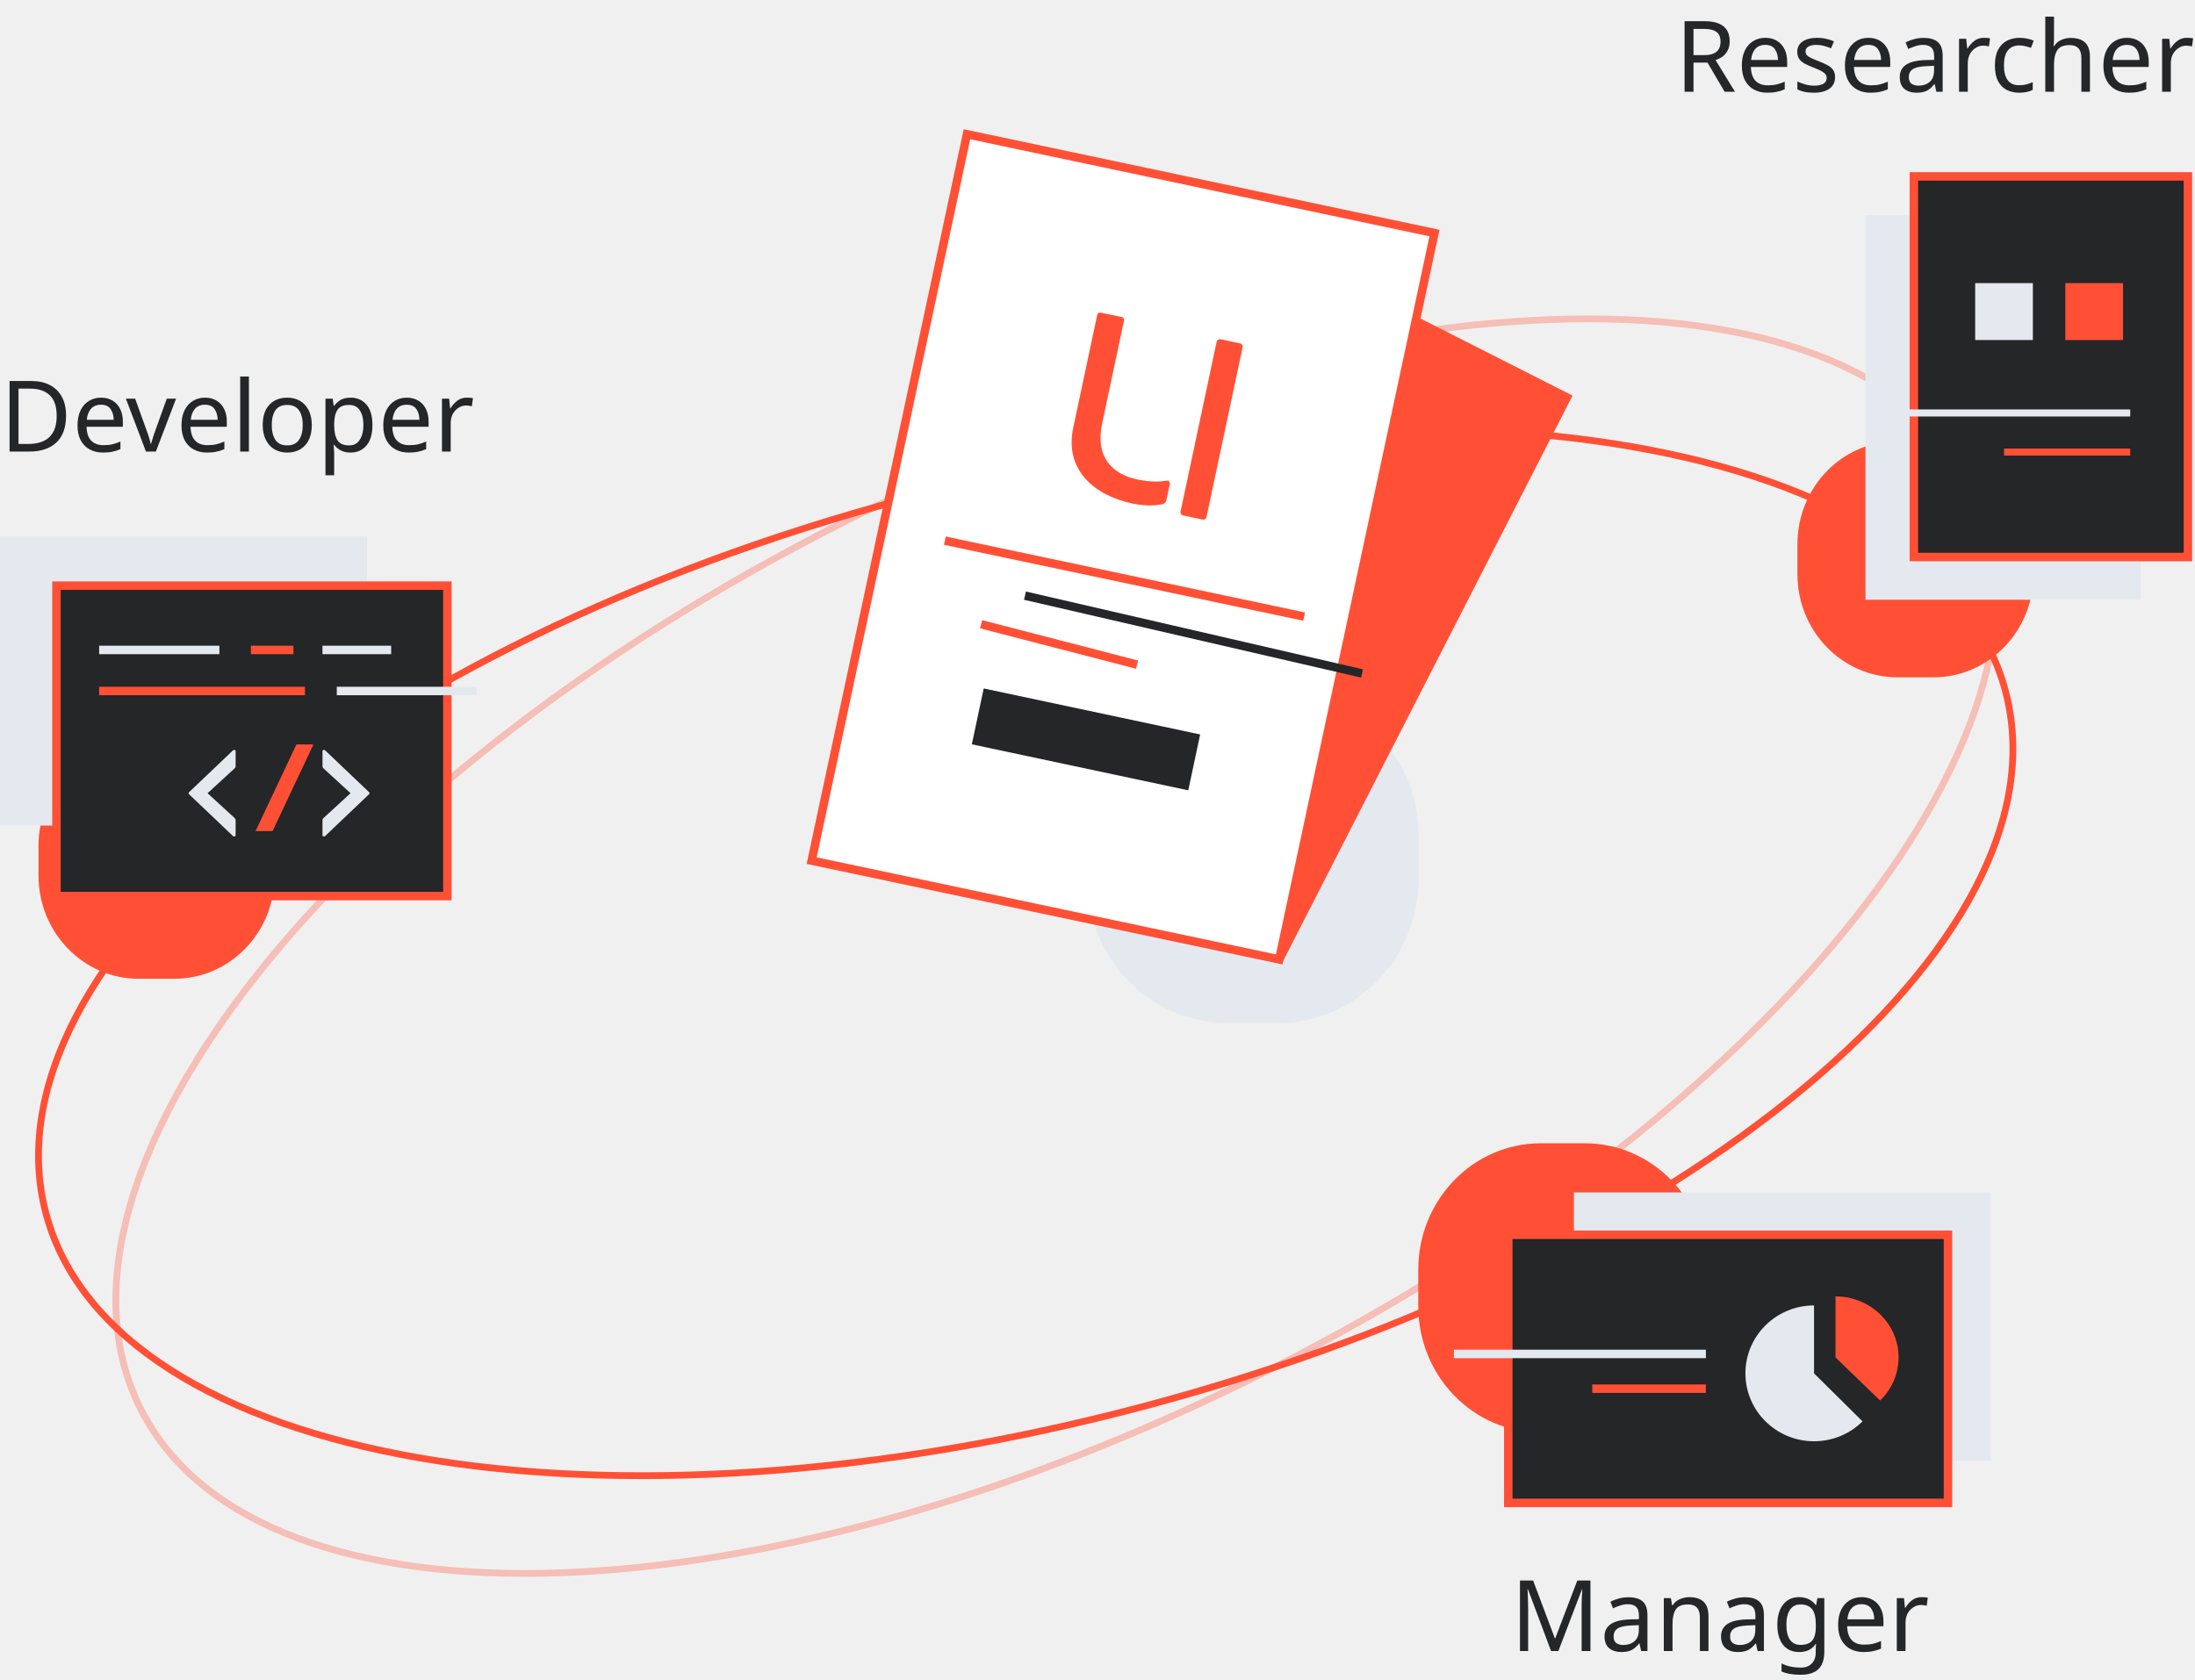
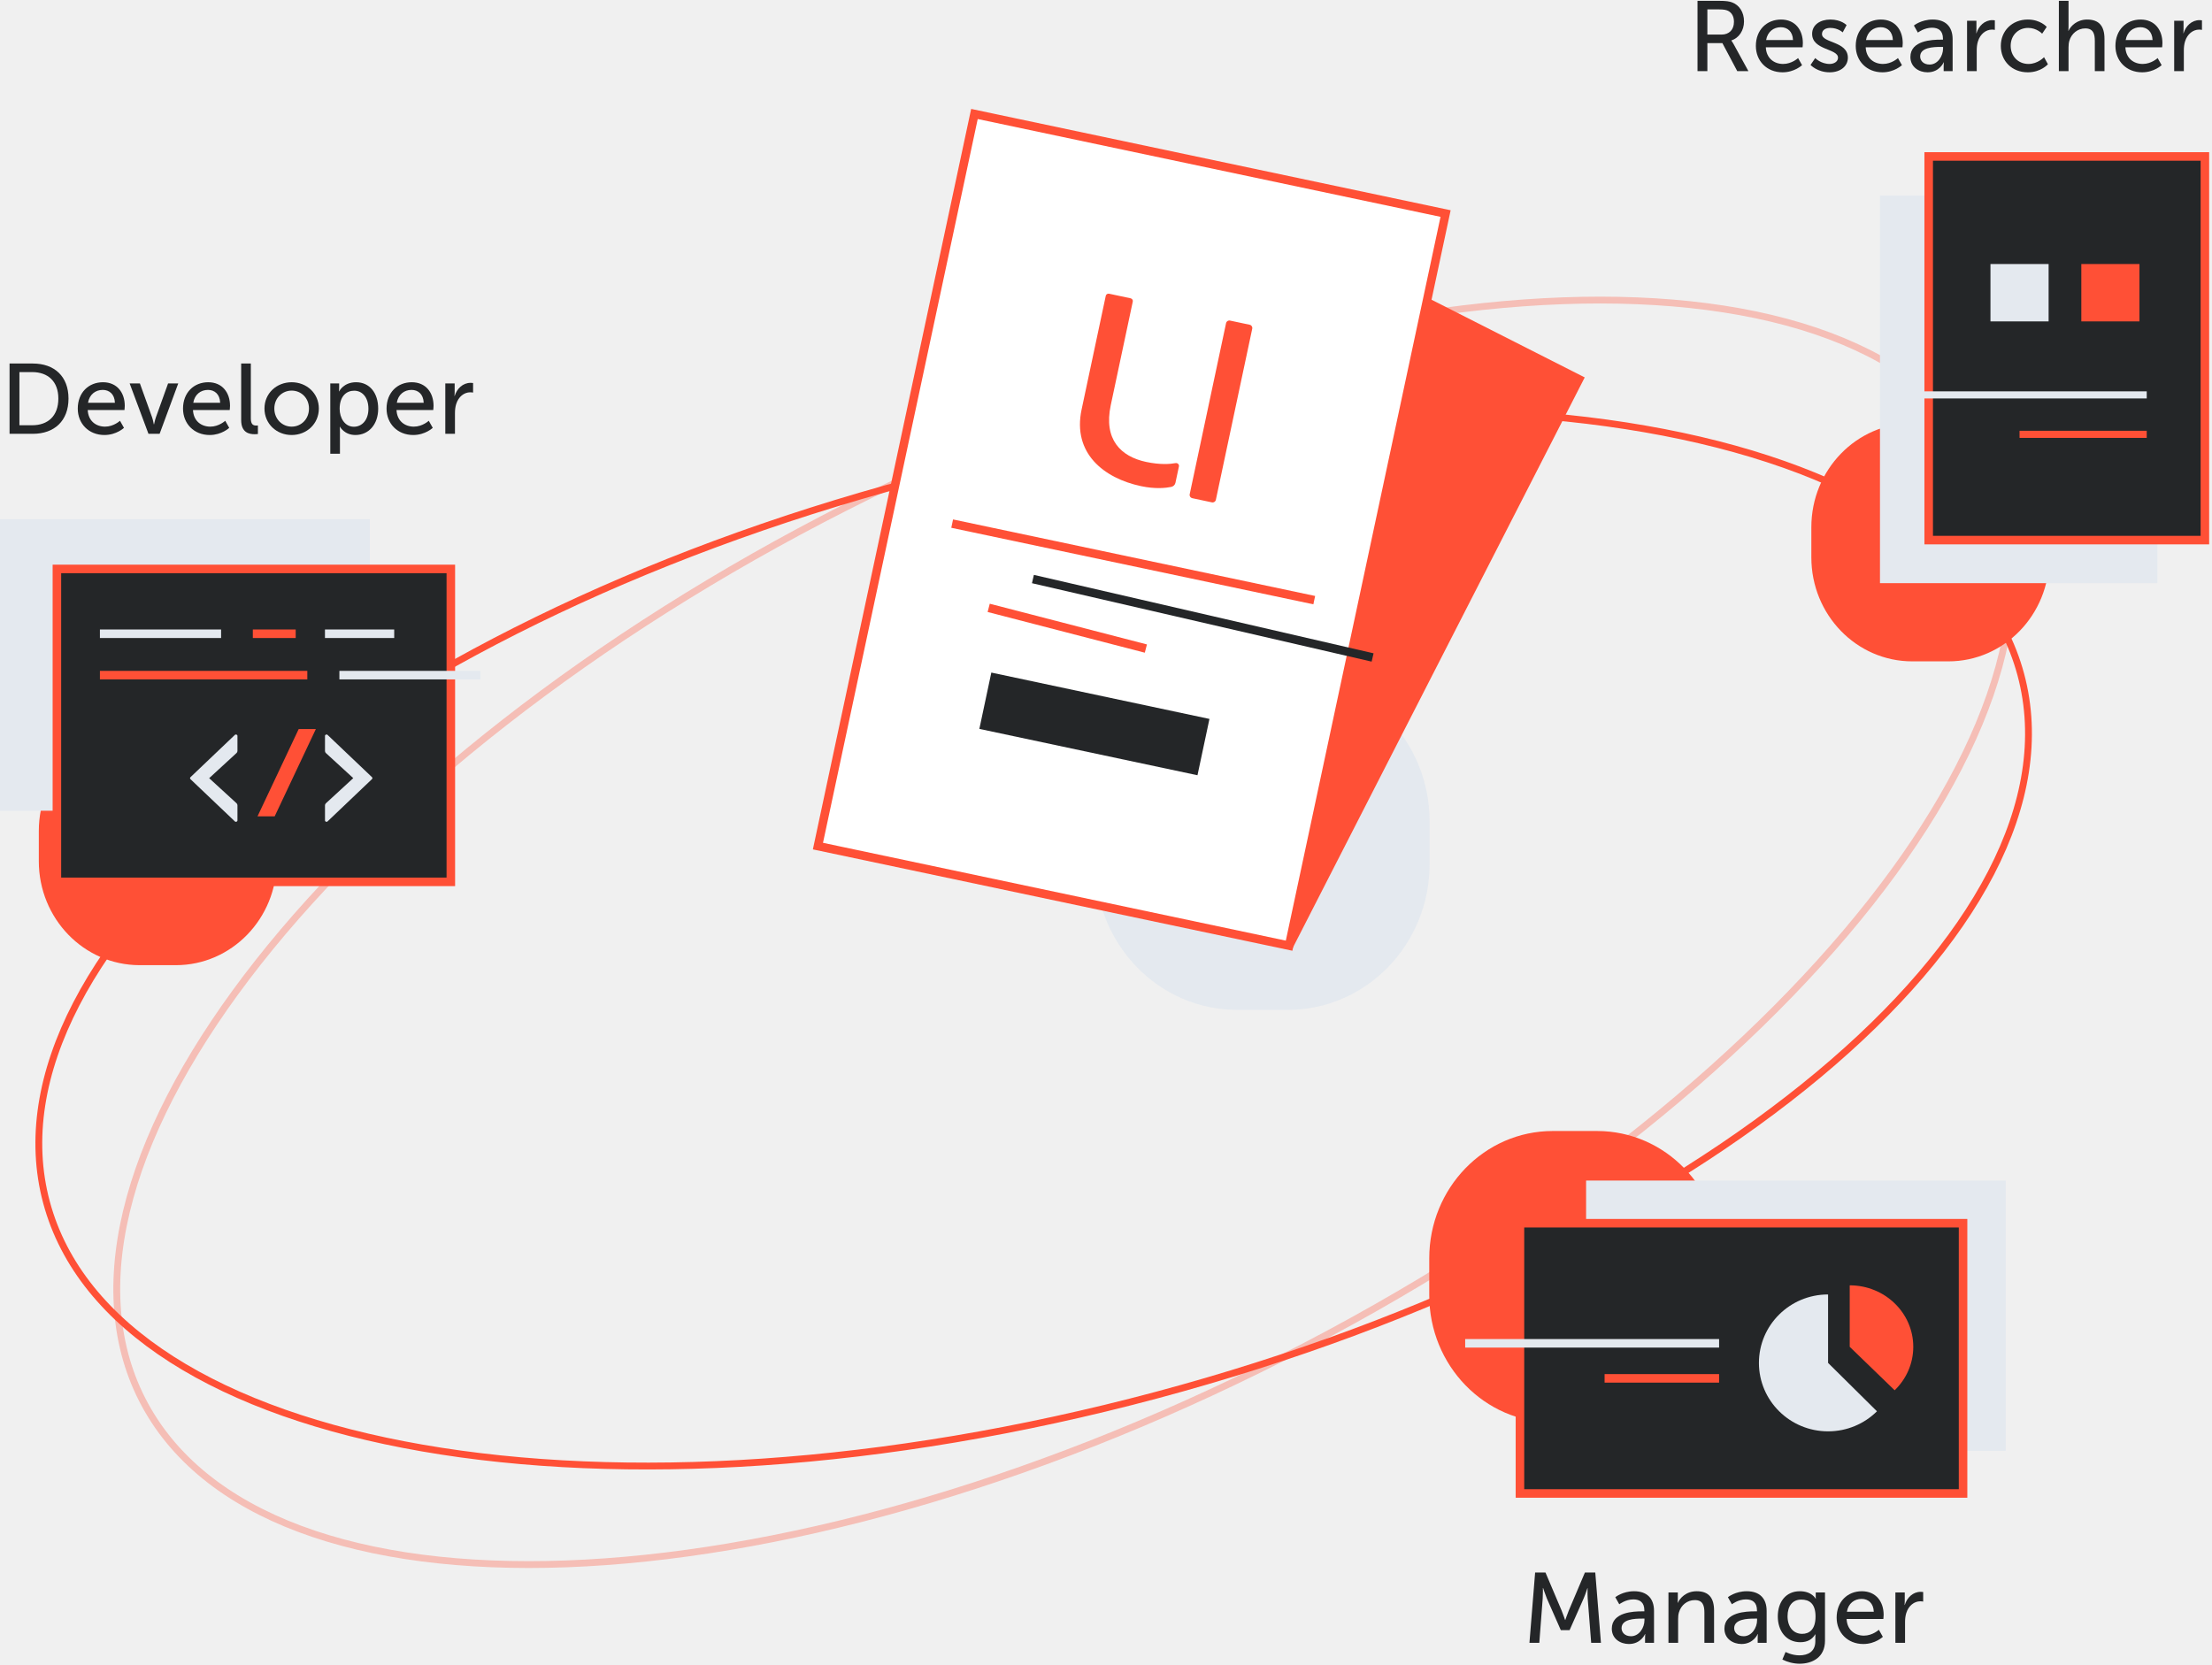
- <svg xmlns="http://www.w3.org/2000/svg" width="311px" height="238px" viewBox="0 0 311 238" version="1.1">
+ <svg xmlns="http://www.w3.org/2000/svg" width="311px" height="234px" viewBox="0 0 311 234" version="1.1">
  <g id="0215_官網字級調整" stroke="none" stroke-width="1" fill="none" fill-rule="evenodd">
-     <g id="Mobile_375" transform="translate(-32, -6721)">
-       <g id="Group-103" transform="translate(32, 6721)">
-         <g id="Group-121" transform="translate(5.457338, 45.19354)" stroke="#FF5036" stroke-width="0.96">
+     <g id="Mobile_375" transform="translate(-32, -6724)">
+       <g id="Group-103" transform="translate(32, 6724.116)">
+         <g id="Group-121" transform="translate(5.457338, 42.07754)" stroke="#FF5036" stroke-width="0.96">
          <path d="M157.116,153.988 C233.768,133.492 288.186,88.126 278.662,52.659 C269.139,17.192 199.28,5.055 122.628,25.55 C45.976,46.046 -8.442,91.412 1.082,126.879 C10.605,162.346 80.464,174.483 157.116,153.988 Z" id="Oval" />
          <path d="M174.827,148.739 C246.425,112.426 290.753,56.198 273.838,23.152 C256.922,-9.895 185.167,-7.247 113.569,29.067 C41.971,65.38 -2.358,121.608 14.558,154.655 C31.474,187.701 103.229,185.053 174.827,148.739 Z" id="Oval-Copy-4" opacity="0.313" />
        </g>
-         <path d="M218.31,203.022 C208.722,203.022 200.949,195.009 200.949,185.123 L200.949,179.932 C200.949,170.046 208.722,162.034 218.31,162.034 L224.537,162.034 C234.126,162.034 241.901,170.046 241.901,179.932 L241.901,185.123 C241.901,195.009 234.126,203.022 224.537,203.022 L218.31,203.022 Z" id="Fill-25-Copy-9" fill="#FF5036" />
-         <path d="M268.852,95.995 C261.019,95.995 254.669,89.45 254.669,81.374 L254.669,77.133 C254.669,69.058 261.019,62.512 268.852,62.512 L273.939,62.512 C281.771,62.512 288.123,69.058 288.123,77.133 L288.123,81.374 C288.123,89.45 281.771,95.995 273.939,95.995 L268.852,95.995 Z" id="Fill-25-Copy-14" fill="#FF5036" />
-         <g id="Group-127" transform="translate(206, 168.9998)">
-           <text id="Manager" font-family="MuseoSans-500, Museo Sans" font-size="14" font-weight="normal" line-spacing="17" fill="#242628">
-             <tspan x="8" y="65">Manager</tspan>
-           </text>
+         <path d="M218.31,199.906 C208.722,199.906 200.949,191.893 200.949,182.007 L200.949,176.816 C200.949,166.93 208.722,158.918 218.31,158.918 L224.537,158.918 C234.126,158.918 241.901,166.93 241.901,176.816 L241.901,182.007 C241.901,191.893 234.126,199.906 224.537,199.906 L218.31,199.906 Z" id="Fill-25-Copy-9" fill="#FF5036" />
+         <path d="M268.852,92.879 C261.019,92.879 254.669,86.334 254.669,78.258 L254.669,74.017 C254.669,65.942 261.019,59.396 268.852,59.396 L273.939,59.396 C281.771,59.396 288.123,65.942 288.123,74.017 L288.123,78.258 C288.123,86.334 281.771,92.879 273.939,92.879 L268.852,92.879 Z" id="Fill-25-Copy-14" fill="#FF5036" />
+         <g id="Group-127" transform="translate(206, 165.8838)">
+           <g id="Manager" transform="translate(9.036, 55.116)" fill="#242628" fill-rule="nonzero">
+             <path d="M0,9.884 L1.386,9.884 L1.862,3.654 C1.904,3.052 1.89,2.17 1.89,2.17 L1.918,2.17 C1.918,2.17 2.226,3.122 2.45,3.654 L4.41,8.106 L5.642,8.106 L7.616,3.654 C7.854,3.108 8.148,2.198 8.148,2.198 L8.176,2.198 C8.176,2.198 8.148,3.052 8.19,3.654 L8.68,9.884 L10.052,9.884 L9.254,0 L7.798,0 L5.53,5.348 C5.306,5.894 5.04,6.678 5.04,6.678 L5.012,6.678 C5.012,6.678 4.746,5.894 4.522,5.348 L2.254,0 L0.798,0 L0,9.884 Z" id="Path" />
+             <path d="M11.578,7.896 C11.578,9.31 12.768,10.052 13.986,10.052 C15.68,10.052 16.254,8.652 16.254,8.652 L16.282,8.652 C16.282,8.652 16.254,8.89 16.254,9.212 L16.254,9.884 L17.514,9.884 L17.514,5.404 C17.514,3.612 16.506,2.632 14.714,2.632 C13.09,2.632 12.068,3.472 12.068,3.472 L12.628,4.466 C12.628,4.466 13.51,3.78 14.602,3.78 C15.498,3.78 16.156,4.172 16.156,5.334 L16.156,5.46 L15.848,5.46 C14.658,5.46 11.578,5.558 11.578,7.896 Z M12.95,7.826 C12.95,6.552 14.798,6.482 15.82,6.482 L16.17,6.482 L16.17,6.706 C16.17,7.756 15.428,8.96 14.28,8.96 C13.398,8.96 12.95,8.4 12.95,7.826 Z" id="Shape" />
+             <path d="M19.544,9.884 L20.902,9.884 L20.902,6.566 C20.902,6.216 20.93,5.894 21.014,5.614 C21.308,4.592 22.176,3.878 23.254,3.878 C24.388,3.878 24.598,4.662 24.598,5.656 L24.598,9.884 L25.956,9.884 L25.956,5.348 C25.956,3.542 25.186,2.632 23.52,2.632 C21.98,2.632 21.14,3.64 20.86,4.256 L20.832,4.256 C20.832,4.256 20.86,4.018 20.86,3.738 L20.86,2.8 L19.544,2.8 L19.544,9.884 Z" id="Path" />
+             <path d="M27.412,7.896 C27.412,9.31 28.602,10.052 29.82,10.052 C31.514,10.052 32.088,8.652 32.088,8.652 L32.116,8.652 C32.116,8.652 32.088,8.89 32.088,9.212 L32.088,9.884 L33.348,9.884 L33.348,5.404 C33.348,3.612 32.34,2.632 30.548,2.632 C28.924,2.632 27.902,3.472 27.902,3.472 L28.462,4.466 C28.462,4.466 29.344,3.78 30.436,3.78 C31.332,3.78 31.99,4.172 31.99,5.334 L31.99,5.46 L31.682,5.46 C30.492,5.46 27.412,5.558 27.412,7.896 Z M28.784,7.826 C28.784,6.552 30.632,6.482 31.654,6.482 L32.004,6.482 L32.004,6.706 C32.004,7.756 31.262,8.96 30.114,8.96 C29.232,8.96 28.784,8.4 28.784,7.826 Z" id="Shape" />
+             <path d="M36.008,11.172 L35.56,12.236 C36.246,12.586 37.128,12.824 37.982,12.824 C39.774,12.824 41.552,11.928 41.552,9.59 L41.552,2.8 L40.25,2.8 L40.25,3.458 C40.25,3.584 40.264,3.682 40.264,3.682 L40.236,3.682 C40.236,3.682 39.718,2.632 38.01,2.632 C36.05,2.632 34.916,4.144 34.916,6.174 C34.916,8.218 36.106,9.8 38.08,9.8 C39.102,9.8 39.76,9.394 40.18,8.694 L40.208,8.694 C40.208,8.694 40.194,8.918 40.194,9.142 L40.194,9.66 C40.194,11.102 39.186,11.648 37.954,11.648 C36.89,11.648 36.008,11.172 36.008,11.172 Z M38.346,8.624 C37.072,8.624 36.288,7.616 36.288,6.146 C36.288,4.704 36.988,3.808 38.22,3.808 C39.326,3.808 40.222,4.34 40.222,6.188 C40.222,8.036 39.326,8.624 38.346,8.624 Z" id="Shape" />
+             <path d="M43.19,6.342 C43.19,8.442 44.716,10.052 46.942,10.052 C48.636,10.052 49.686,9.044 49.686,9.044 L49.126,8.05 C49.126,8.05 48.244,8.876 47.026,8.876 C45.766,8.876 44.66,8.092 44.59,6.538 L49.756,6.538 C49.756,6.538 49.798,6.132 49.798,5.95 C49.798,4.116 48.734,2.632 46.732,2.632 C44.716,2.632 43.19,4.088 43.19,6.342 Z M44.632,5.516 C44.828,4.354 45.668,3.71 46.704,3.71 C47.614,3.71 48.37,4.298 48.412,5.516 L44.632,5.516 Z" id="Shape" />
+             <path d="M51.45,9.884 L52.808,9.884 L52.808,6.986 C52.808,6.552 52.85,6.118 52.976,5.712 C53.298,4.662 54.096,4.046 54.964,4.046 C55.174,4.046 55.356,4.088 55.356,4.088 L55.356,2.744 C55.356,2.744 55.188,2.716 55.006,2.716 C53.914,2.716 53.088,3.528 52.766,4.564 L52.738,4.564 C52.738,4.564 52.766,4.326 52.766,4.032 L52.766,2.8 L51.45,2.8 L51.45,9.884 Z" id="Path" />
+           </g>
          <g id="Group-99">
            <g id="Group-8-Copy-2" transform="translate(46.5, 19) rotate(-180) translate(-46.5, -19) translate(17, 0)" fill="#E4E9EF">
              <rect id="Rectangle-Copy-5" x="0" y="0" width="59" height="38" />
            </g>
            <g id="Group-116" transform="translate(0, 6)">
              <rect id="Rectangle-Copy-21" stroke="#FF5036" stroke-width="1.2" fill="#242628" x="7.7" y="0" width="62.3" height="38" />
              <g id="Group-111" transform="translate(41.3, 8.734205)">
                <path d="M19.083,14.757 C20.7,13.193 21.7,11.032 21.7,8.645 C21.7,3.87 17.7,0 12.765,0 L12.765,8.645 L19.083,14.757 Z" id="Fill-1" fill="#FF5036" />
                <g id="Group-5" transform="translate(0, 1.283224)" fill="#E4E9EF">
                  <path d="M9.721,9.624 L9.721,0 C4.352,0 0,4.309 0,9.624 C0,14.939 4.352,19.248 9.721,19.248 C12.405,19.248 14.835,18.171 16.594,16.429 L9.721,9.624 Z" id="Fill-3" />
                </g>
              </g>
              <line x1="0" y1="16.889" x2="35.7" y2="16.889" id="Path-28" stroke="#E4E9EF" stroke-width="1.2" />
              <line x1="19.6" y1="21.815" x2="35.7" y2="21.815" id="Path-28-Copy" stroke="#FF5036" stroke-width="1.2" />
            </g>
          </g>
        </g>
-         <g id="Group-126" transform="translate(237.3208, 0)">
-           <text id="Researcher" font-family="MuseoSans-500, Museo Sans" font-size="14" font-weight="normal" line-spacing="17" fill="#242628">
-             <tspan x="0" y="13">Researcher</tspan>
-           </text>
-           <g id="Group-118" transform="translate(26.99736, 24.99976)">
+         <g id="Group-126" transform="translate(238.6648, 0)">
+           <g id="Researcher" fill="#242628" fill-rule="nonzero">
+             <path d="M0,9.884 L1.386,9.884 L1.386,5.95 L3.5,5.95 L5.586,9.884 L7.154,9.884 L5.054,6.048 C4.872,5.726 4.76,5.6 4.76,5.6 L4.76,5.572 C5.838,5.222 6.538,4.158 6.538,2.898 C6.538,1.596 5.88,0.602 4.872,0.224 C4.494,0.084 4.06,0 3.024,0 L0,0 L0,9.884 Z M1.386,4.746 L1.386,1.204 L2.982,1.204 C3.752,1.204 4.074,1.288 4.34,1.428 C4.844,1.708 5.124,2.226 5.124,2.954 C5.124,4.06 4.452,4.746 3.374,4.746 L1.386,4.746 Z" id="Shape" />
+             <path d="M8.204,6.342 C8.204,8.442 9.73,10.052 11.956,10.052 C13.65,10.052 14.7,9.044 14.7,9.044 L14.14,8.05 C14.14,8.05 13.258,8.876 12.04,8.876 C10.78,8.876 9.674,8.092 9.604,6.538 L14.77,6.538 C14.77,6.538 14.812,6.132 14.812,5.95 C14.812,4.116 13.748,2.632 11.746,2.632 C9.73,2.632 8.204,4.088 8.204,6.342 Z M9.646,5.516 C9.842,4.354 10.682,3.71 11.718,3.71 C12.628,3.71 13.384,4.298 13.426,5.516 L9.646,5.516 Z" id="Shape" />
+             <path d="M15.89,9.016 C15.89,9.016 16.842,10.052 18.578,10.052 C20.132,10.052 21.14,9.17 21.14,7.994 C21.14,5.67 17.5,5.95 17.5,4.676 C17.5,4.06 18.074,3.808 18.662,3.808 C19.782,3.808 20.412,4.438 20.412,4.438 L20.958,3.416 C20.958,3.416 20.23,2.632 18.676,2.632 C17.262,2.632 16.114,3.36 16.114,4.648 C16.114,6.958 19.754,6.692 19.754,7.994 C19.754,8.568 19.166,8.876 18.578,8.876 C17.346,8.876 16.548,8.05 16.548,8.05 L15.89,9.016 Z" id="Path" />
+             <path d="M22.246,6.342 C22.246,8.442 23.772,10.052 25.998,10.052 C27.692,10.052 28.742,9.044 28.742,9.044 L28.182,8.05 C28.182,8.05 27.3,8.876 26.082,8.876 C24.822,8.876 23.716,8.092 23.646,6.538 L28.812,6.538 C28.812,6.538 28.854,6.132 28.854,5.95 C28.854,4.116 27.79,2.632 25.788,2.632 C23.772,2.632 22.246,4.088 22.246,6.342 Z M23.688,5.516 C23.884,4.354 24.724,3.71 25.76,3.71 C26.67,3.71 27.426,4.298 27.468,5.516 L23.688,5.516 Z" id="Shape" />
+             <path d="M29.932,7.896 C29.932,9.31 31.122,10.052 32.34,10.052 C34.034,10.052 34.608,8.652 34.608,8.652 L34.636,8.652 C34.636,8.652 34.608,8.89 34.608,9.212 L34.608,9.884 L35.868,9.884 L35.868,5.404 C35.868,3.612 34.86,2.632 33.068,2.632 C31.444,2.632 30.422,3.472 30.422,3.472 L30.982,4.466 C30.982,4.466 31.864,3.78 32.956,3.78 C33.852,3.78 34.51,4.172 34.51,5.334 L34.51,5.46 L34.202,5.46 C33.012,5.46 29.932,5.558 29.932,7.896 Z M31.304,7.826 C31.304,6.552 33.152,6.482 34.174,6.482 L34.524,6.482 L34.524,6.706 C34.524,7.756 33.782,8.96 32.634,8.96 C31.752,8.96 31.304,8.4 31.304,7.826 Z" id="Shape" />
+             <path d="M37.898,9.884 L39.256,9.884 L39.256,6.986 C39.256,6.552 39.298,6.118 39.424,5.712 C39.746,4.662 40.544,4.046 41.412,4.046 C41.622,4.046 41.804,4.088 41.804,4.088 L41.804,2.744 C41.804,2.744 41.636,2.716 41.454,2.716 C40.362,2.716 39.536,3.528 39.214,4.564 L39.186,4.564 C39.186,4.564 39.214,4.326 39.214,4.032 L39.214,2.8 L37.898,2.8 L37.898,9.884 Z" id="Path" />
+             <path d="M42.644,6.342 C42.644,8.47 44.212,10.052 46.438,10.052 C48.286,10.052 49.266,8.918 49.266,8.918 L48.72,7.924 C48.72,7.924 47.852,8.876 46.536,8.876 C45.066,8.876 44.03,7.77 44.03,6.328 C44.03,4.872 45.066,3.808 46.494,3.808 C47.698,3.808 48.454,4.62 48.454,4.62 L49.098,3.668 C49.098,3.668 48.216,2.632 46.438,2.632 C44.212,2.632 42.644,4.242 42.644,6.342 Z" id="Path" />
+             <path d="M50.806,9.884 L52.164,9.884 L52.164,6.566 C52.164,6.23 52.192,5.908 52.276,5.628 C52.57,4.606 53.452,3.878 54.516,3.878 C55.65,3.878 55.86,4.662 55.86,5.656 L55.86,9.884 L57.218,9.884 L57.218,5.348 C57.218,3.542 56.448,2.632 54.782,2.632 C53.368,2.632 52.472,3.528 52.164,4.214 L52.136,4.214 C52.136,4.214 52.164,3.962 52.164,3.626 L52.164,0 L50.806,0 L50.806,9.884 Z" id="Path" />
+             <path d="M58.758,6.342 C58.758,8.442 60.284,10.052 62.51,10.052 C64.204,10.052 65.254,9.044 65.254,9.044 L64.694,8.05 C64.694,8.05 63.812,8.876 62.594,8.876 C61.334,8.876 60.228,8.092 60.158,6.538 L65.324,6.538 C65.324,6.538 65.366,6.132 65.366,5.95 C65.366,4.116 64.302,2.632 62.3,2.632 C60.284,2.632 58.758,4.088 58.758,6.342 Z M60.2,5.516 C60.396,4.354 61.236,3.71 62.272,3.71 C63.182,3.71 63.938,4.298 63.98,5.516 L60.2,5.516 Z" id="Shape" />
+             <path d="M67.018,9.884 L68.376,9.884 L68.376,6.986 C68.376,6.552 68.418,6.118 68.544,5.712 C68.866,4.662 69.664,4.046 70.532,4.046 C70.742,4.046 70.924,4.088 70.924,4.088 L70.924,2.744 C70.924,2.744 70.756,2.716 70.574,2.716 C69.482,2.716 68.656,3.528 68.334,4.564 L68.306,4.564 C68.306,4.564 68.334,4.326 68.334,4.032 L68.334,2.8 L67.018,2.8 L67.018,9.884 Z" id="Path" />
+           </g>
+           <g id="Group-118" transform="translate(25.65336, 21.88376)">
            <g id="Group-134">
              <rect id="Rectangle-Copy-5" fill="#E4E9EF" x="0" y="5.505" width="39" height="54.495" />
              <rect id="Rectangle-Copy-22" stroke="#FF5036" stroke-width="1.2" fill="#242628" x="6.849" y="0" width="38.833" height="53.945" />
              <rect id="Rectangle" fill="#E4E9EF" x="15.535" y="15.125" width="8.175" height="8.067" />
              <rect id="Rectangle-Copy-25" fill="#FF5036" x="28.309" y="15.125" width="8.175" height="8.067" />
              <line x1="2.25" y1="33.527" x2="37.506" y2="33.527" id="Path-29" stroke="#E4E9EF" />
              <line x1="19.623" y1="39.072" x2="37.506" y2="39.072" id="Path-29-Copy" stroke="#FF5036" />
            </g>
            <g id="Group-113" transform="translate(1.681818, 0)" />
          </g>
        </g>
-         <g id="Group-140" transform="translate(115, 18.92607)">
+         <g id="Group-140" transform="translate(115, 15.81007)">
          <path d="M58.925,126.074 C47.921,126.074 39,116.886 39,105.55 L39,99.597 C39,88.262 47.921,79.074 58.925,79.074 L66.072,79.074 C77.076,79.074 86,88.262 86,99.597 L86,105.55 C86,116.886 77.076,126.074 66.072,126.074 L58.925,126.074 Z" id="Fill-25-Copy-11" fill="#E4E9EF" />
          <g id="Group-63">
            <polygon id="Rectangle-Copy-24" stroke="#FF5036" stroke-width="1.2" fill="#FF5036" transform="translate(58.85992, 63.02765) rotate(-333) translate(-58.85992, -63.02765) " points="27.757 18.46 90.121 18.343 89.963 107.595 27.599 107.712" />
            <polygon id="Rectangle-Copy" stroke="#FF5036" stroke-width="1.2" fill="#FFFFFF" transform="translate(44.12274, 58.57369) rotate(12) translate(-44.12274, -58.57369) " points="10.329 5.976 78.035 5.9 77.917 111.172 10.21 111.248" />
            <g id="Group-107" transform="translate(38.86971, 85.86457) rotate(12) translate(-38.86971, -85.86457) translate(23.19327, 81.81661)" fill="#242628">
              <rect id="Rectangle-Copy-19" x="0" y="0" width="31.353" height="8.096" />
            </g>
            <line x1="18.309" y1="63.11" x2="70.342" y2="63.052" id="Path-26" stroke="#FF5036" stroke-width="1.2" transform="translate(44.32567, 63.08077) rotate(12) translate(-44.32567, -63.08077) " />
            <line x1="29.601" y1="70.58" x2="78.609" y2="71.437" id="Path-26-Copy" stroke="#242628" stroke-width="1.2" transform="translate(54.1046, 71.00857) rotate(12) translate(-54.1046, -71.00857) " />
            <line x1="23.653" y1="71.906" x2="46.46" y2="72.91" id="Path-26-Copy-2" stroke="#FF5036" stroke-width="1.2" transform="translate(35.0566, 72.40815) rotate(12) translate(-35.0566, -72.40815) " />
            <g id="Group-19" transform="translate(48.19873, 40.05173) rotate(12) translate(-48.19873, -40.05173) translate(37.64615, 27.2056)" fill="#FF5036">
              <g id="Group-139" transform="translate(0, 0)">
                <path d="M0.407,0 C0.182,0 4.54747351e-13,0.17 4.54747351e-13,0.38 L4.54747351e-13,16.733 C4.54747351e-13,23.02 5.076,25.533 10.404,25.533 C12.489,25.533 13.907,25.053 14.587,24.755 C14.87,24.63 15.049,24.362 15.049,24.069 L15.049,21.706 C15.049,21.431 14.747,21.246 14.478,21.358 C13.785,21.647 12.448,22.052 10.404,22.052 C6.751,22.052 3.883,20.201 3.883,15.288 L3.883,0.38 C3.883,0.17 3.701,0 3.476,0 L0.407,0 Z" id="Fill-1" />
                <path d="M20.641,25.692 L17.807,25.692 C17.551,25.692 17.343,25.484 17.343,25.227 L17.343,0.624 C17.343,0.367 17.551,0.159 17.808,0.159 L20.641,0.159 C20.897,0.159 21.105,0.367 21.105,0.624 L21.105,25.227 C21.105,25.484 20.897,25.692 20.641,25.692" id="Fill-3" />
              </g>
            </g>
          </g>
        </g>
-         <path d="M19.64,138.715 C11.807,138.715 5.457,132.169 5.457,124.094 L5.457,119.853 C5.457,111.777 11.807,105.232 19.64,105.232 L24.727,105.232 C32.56,105.232 38.911,111.777 38.911,119.853 L38.911,124.094 C38.911,132.169 32.56,138.715 24.727,138.715 L19.64,138.715 Z" id="Fill-25-Copy-13" fill="#FF5036" />
+         <path d="M19.64,135.599 C11.807,135.599 5.457,129.053 5.457,120.978 L5.457,116.737 C5.457,108.661 11.807,102.116 19.64,102.116 L24.727,102.116 C32.56,102.116 38.911,108.661 38.911,116.737 L38.911,120.978 C38.911,129.053 32.56,135.599 24.727,135.599 L19.64,135.599 Z" id="Fill-25-Copy-13" fill="#FF5036" />
        <g id="Group-124" transform="translate(0, 50.99976)">
-           <text id="Developer" font-family="MuseoSans-500, Museo Sans" font-size="14" font-weight="normal" line-spacing="17" fill="#242628">
-             <tspan x="0" y="13">Developer</tspan>
-           </text>
-           <g id="Group-120" transform="translate(0, 25)">
+           <g id="Developer" transform="translate(1.344, 0)" fill="#242628" fill-rule="nonzero">
+             <path d="M0,9.884 L3.276,9.884 C6.3,9.884 8.288,8.064 8.288,4.928 C8.288,1.806 6.3,0 3.276,0 L0,0 L0,9.884 Z M1.386,8.68 L1.386,1.204 L3.178,1.204 C5.39,1.204 6.86,2.506 6.86,4.928 C6.86,7.364 5.404,8.68 3.178,8.68 L1.386,8.68 Z" id="Shape" />
+             <path d="M9.59,6.342 C9.59,8.442 11.116,10.052 13.342,10.052 C15.036,10.052 16.086,9.044 16.086,9.044 L15.526,8.05 C15.526,8.05 14.644,8.876 13.426,8.876 C12.166,8.876 11.06,8.092 10.99,6.538 L16.156,6.538 C16.156,6.538 16.198,6.132 16.198,5.95 C16.198,4.116 15.134,2.632 13.132,2.632 C11.116,2.632 9.59,4.088 9.59,6.342 Z M11.032,5.516 C11.228,4.354 12.068,3.71 13.104,3.71 C14.014,3.71 14.77,4.298 14.812,5.516 L11.032,5.516 Z" id="Shape" />
+             <path d="M19.53,9.884 L21.098,9.884 L23.716,2.8 L22.288,2.8 L20.566,7.588 C20.426,7.98 20.328,8.554 20.314,8.554 L20.286,8.554 C20.272,8.554 20.188,7.98 20.048,7.588 L18.326,2.8 L16.884,2.8 L19.53,9.884 Z" id="Path" />
+             <path d="M24.388,6.342 C24.388,8.442 25.914,10.052 28.14,10.052 C29.834,10.052 30.884,9.044 30.884,9.044 L30.324,8.05 C30.324,8.05 29.442,8.876 28.224,8.876 C26.964,8.876 25.858,8.092 25.788,6.538 L30.954,6.538 C30.954,6.538 30.996,6.132 30.996,5.95 C30.996,4.116 29.932,2.632 27.93,2.632 C25.914,2.632 24.388,4.088 24.388,6.342 Z M25.83,5.516 C26.026,4.354 26.866,3.71 27.902,3.71 C28.812,3.71 29.568,4.298 29.61,5.516 L25.83,5.516 Z" id="Shape" />
+             <path d="M32.564,7.952 C32.564,9.73 33.698,9.94 34.468,9.94 C34.706,9.94 34.916,9.912 34.916,9.912 L34.916,8.708 C34.916,8.708 34.804,8.722 34.678,8.722 C34.258,8.722 33.922,8.568 33.922,7.714 L33.922,0 L32.564,0 L32.564,7.952 Z" id="Path" />
+             <path d="M35.84,6.328 C35.84,8.484 37.548,10.052 39.662,10.052 C41.776,10.052 43.484,8.484 43.484,6.328 C43.484,4.186 41.776,2.632 39.662,2.632 C37.548,2.632 35.84,4.186 35.84,6.328 Z M37.226,6.328 C37.226,4.858 38.332,3.808 39.662,3.808 C41.006,3.808 42.098,4.858 42.098,6.328 C42.098,7.812 41.006,8.876 39.662,8.876 C38.332,8.876 37.226,7.812 37.226,6.328 Z" id="Shape" />
+             <path d="M45.094,12.684 L46.452,12.684 L46.452,9.506 C46.452,9.142 46.424,8.89 46.424,8.89 L46.452,8.89 C46.452,8.89 47.068,10.052 48.622,10.052 C50.47,10.052 51.828,8.596 51.828,6.342 C51.828,4.144 50.624,2.632 48.72,2.632 C46.942,2.632 46.34,3.92 46.34,3.92 L46.312,3.92 C46.312,3.92 46.34,3.682 46.34,3.402 L46.34,2.8 L45.094,2.8 L45.094,12.684 Z M46.41,6.37 C46.41,4.564 47.39,3.822 48.454,3.822 C49.63,3.822 50.456,4.816 50.456,6.356 C50.456,7.966 49.532,8.89 48.412,8.89 C47.11,8.89 46.41,7.63 46.41,6.37 Z" id="Shape" />
+             <path d="M53.004,6.342 C53.004,8.442 54.53,10.052 56.756,10.052 C58.45,10.052 59.5,9.044 59.5,9.044 L58.94,8.05 C58.94,8.05 58.058,8.876 56.84,8.876 C55.58,8.876 54.474,8.092 54.404,6.538 L59.57,6.538 C59.57,6.538 59.612,6.132 59.612,5.95 C59.612,4.116 58.548,2.632 56.546,2.632 C54.53,2.632 53.004,4.088 53.004,6.342 Z M54.446,5.516 C54.642,4.354 55.482,3.71 56.518,3.71 C57.428,3.71 58.184,4.298 58.226,5.516 L54.446,5.516 Z" id="Shape" />
+             <path d="M61.264,9.884 L62.622,9.884 L62.622,6.986 C62.622,6.552 62.664,6.118 62.79,5.712 C63.112,4.662 63.91,4.046 64.778,4.046 C64.988,4.046 65.17,4.088 65.17,4.088 L65.17,2.744 C65.17,2.744 65.002,2.716 64.82,2.716 C63.728,2.716 62.902,3.528 62.58,4.564 L62.552,4.564 C62.552,4.564 62.58,4.326 62.58,4.032 L62.58,2.8 L61.264,2.8 L61.264,9.884 Z" id="Path" />
+           </g>
+           <g id="Group-120" transform="translate(0, 21.884)">
            <g id="Group-8-Copy" transform="translate(26, 20.5) rotate(-180) translate(-26, -20.5) " fill="#E4E9EF">
              <rect id="Rectangle-Copy-5" x="0" y="0" width="52" height="41" />
            </g>
            <g id="Group-112" transform="translate(8, 7)">
              <rect id="Rectangle-Copy-20" stroke="#FF5036" stroke-width="1.2" fill="#242628" x="0" y="0" width="55.385" height="44" />
              <path d="M15.966,26.444 L21.91,32.685 C21.988,32.774 22.12,32.774 22.199,32.685 L28.136,26.444 C28.256,26.308 28.166,26.085 27.992,26.085 L25.864,26.085 C25.753,26.085 25.647,26.135 25.572,26.222 L22.054,30.061 L18.524,26.221 C18.449,26.135 18.343,26.085 18.233,26.085 L16.111,26.085 C15.937,26.085 15.847,26.308 15.966,26.444" id="Fill-13" fill="#E4E9EF" transform="translate(22.05128, 29.4186) rotate(-270) translate(-22.05128, -29.4186) " />
              <path d="M34.941,26.444 L40.884,32.685 C40.962,32.774 41.095,32.774 41.173,32.685 L47.111,26.444 C47.23,26.308 47.14,26.085 46.966,26.085 L44.838,26.085 C44.727,26.085 44.622,26.135 44.547,26.222 L41.029,30.061 L37.498,26.221 C37.423,26.135 37.318,26.085 37.207,26.085 L35.085,26.085 C34.911,26.085 34.821,26.308 34.941,26.444" id="Fill-13-Copy-3" fill="#E4E9EF" transform="translate(41.02564, 29.4186) rotate(-90) translate(-41.02564, -29.4186) " />
              <g id="Group-114" transform="translate(5.641026, 8.697674)" stroke-width="1.2">
                <line x1="0.406" y1="0.416" x2="17.444" y2="0.416" id="Path-25" stroke="#E4E9EF" />
                <line x1="32.047" y1="0.416" x2="41.783" y2="0.416" id="Path-25-Copy-2" stroke="#E4E9EF" />
                <line x1="34.076" y1="6.235" x2="53.898" y2="6.235" id="Path-25-Copy-5" stroke="#E4E9EF" />
                <line x1="21.906" y1="0.416" x2="27.933" y2="0.416" id="Path-25-Copy" stroke="#FF5036" />
                <line x1="0.406" y1="6.235" x2="29.567" y2="6.235" id="Path-25-Copy-4" stroke="#FF5036" />
              </g>
              <polygon id="Path-27" fill="#FF5036" points="28.205 34.791 30.618 34.791 36.41 22.512 33.997 22.512" />
            </g>
          </g>
        </g>
      </g>
    </g>
  </g>
</svg>
